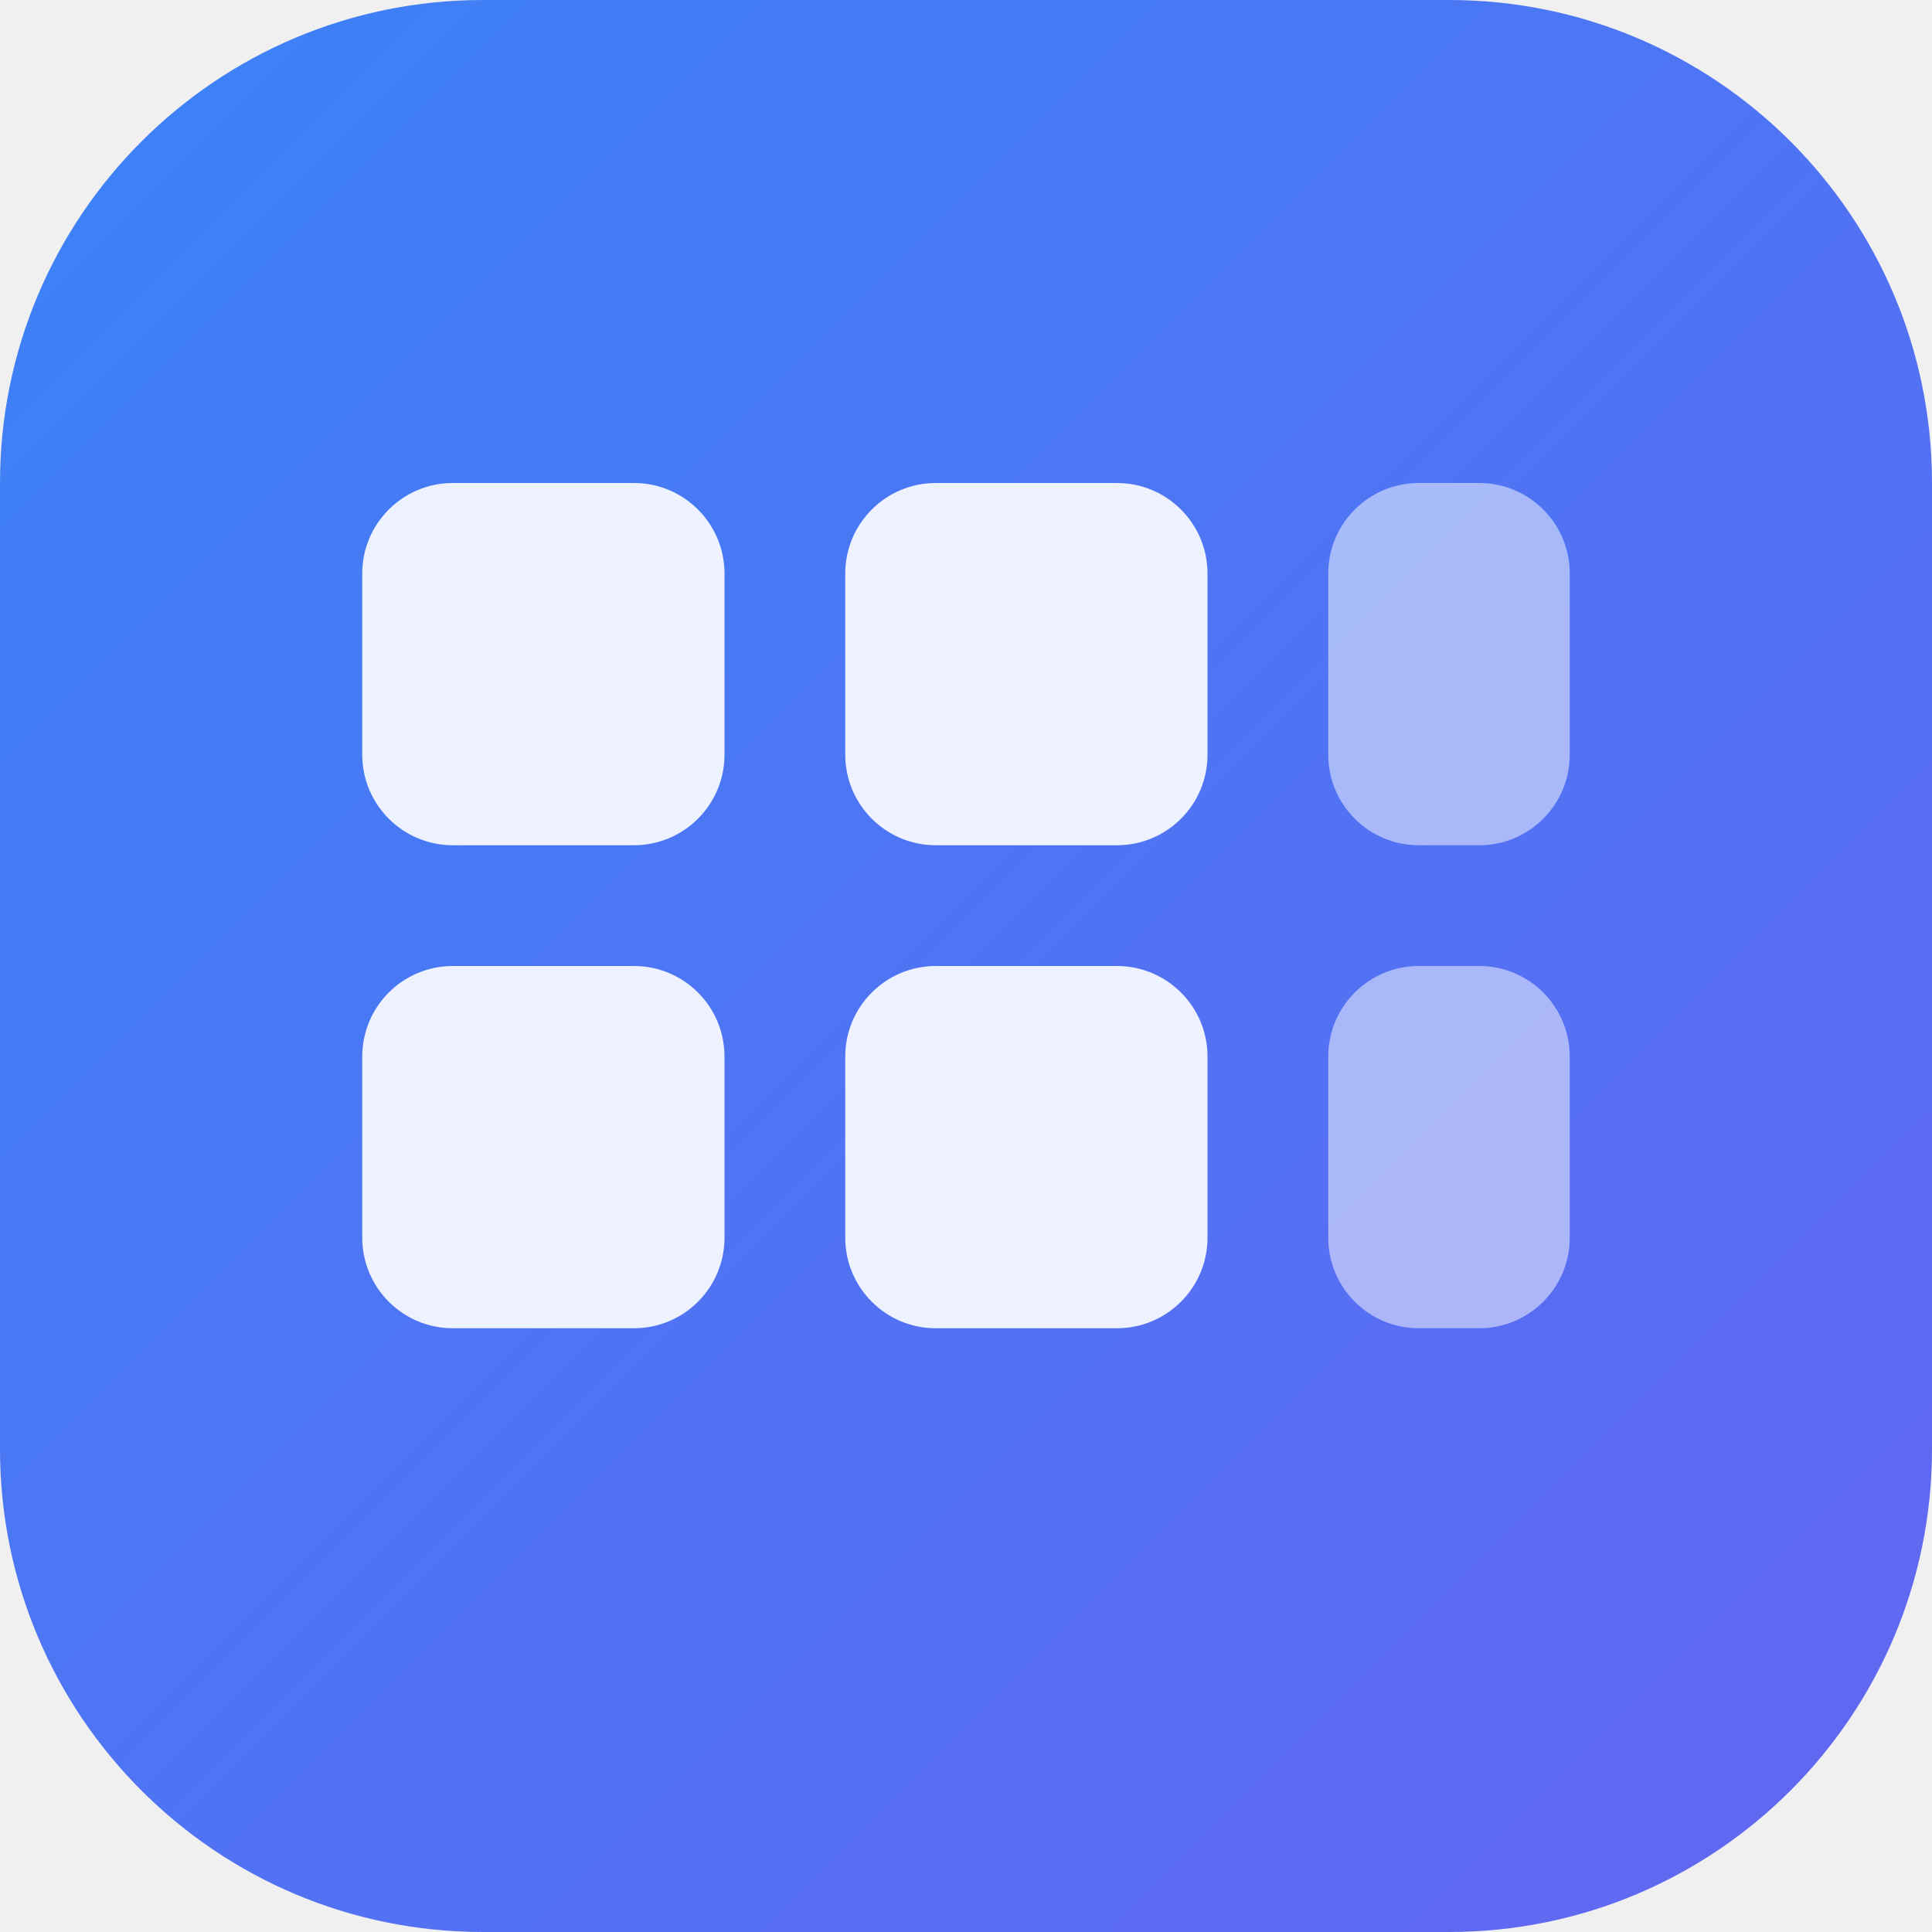
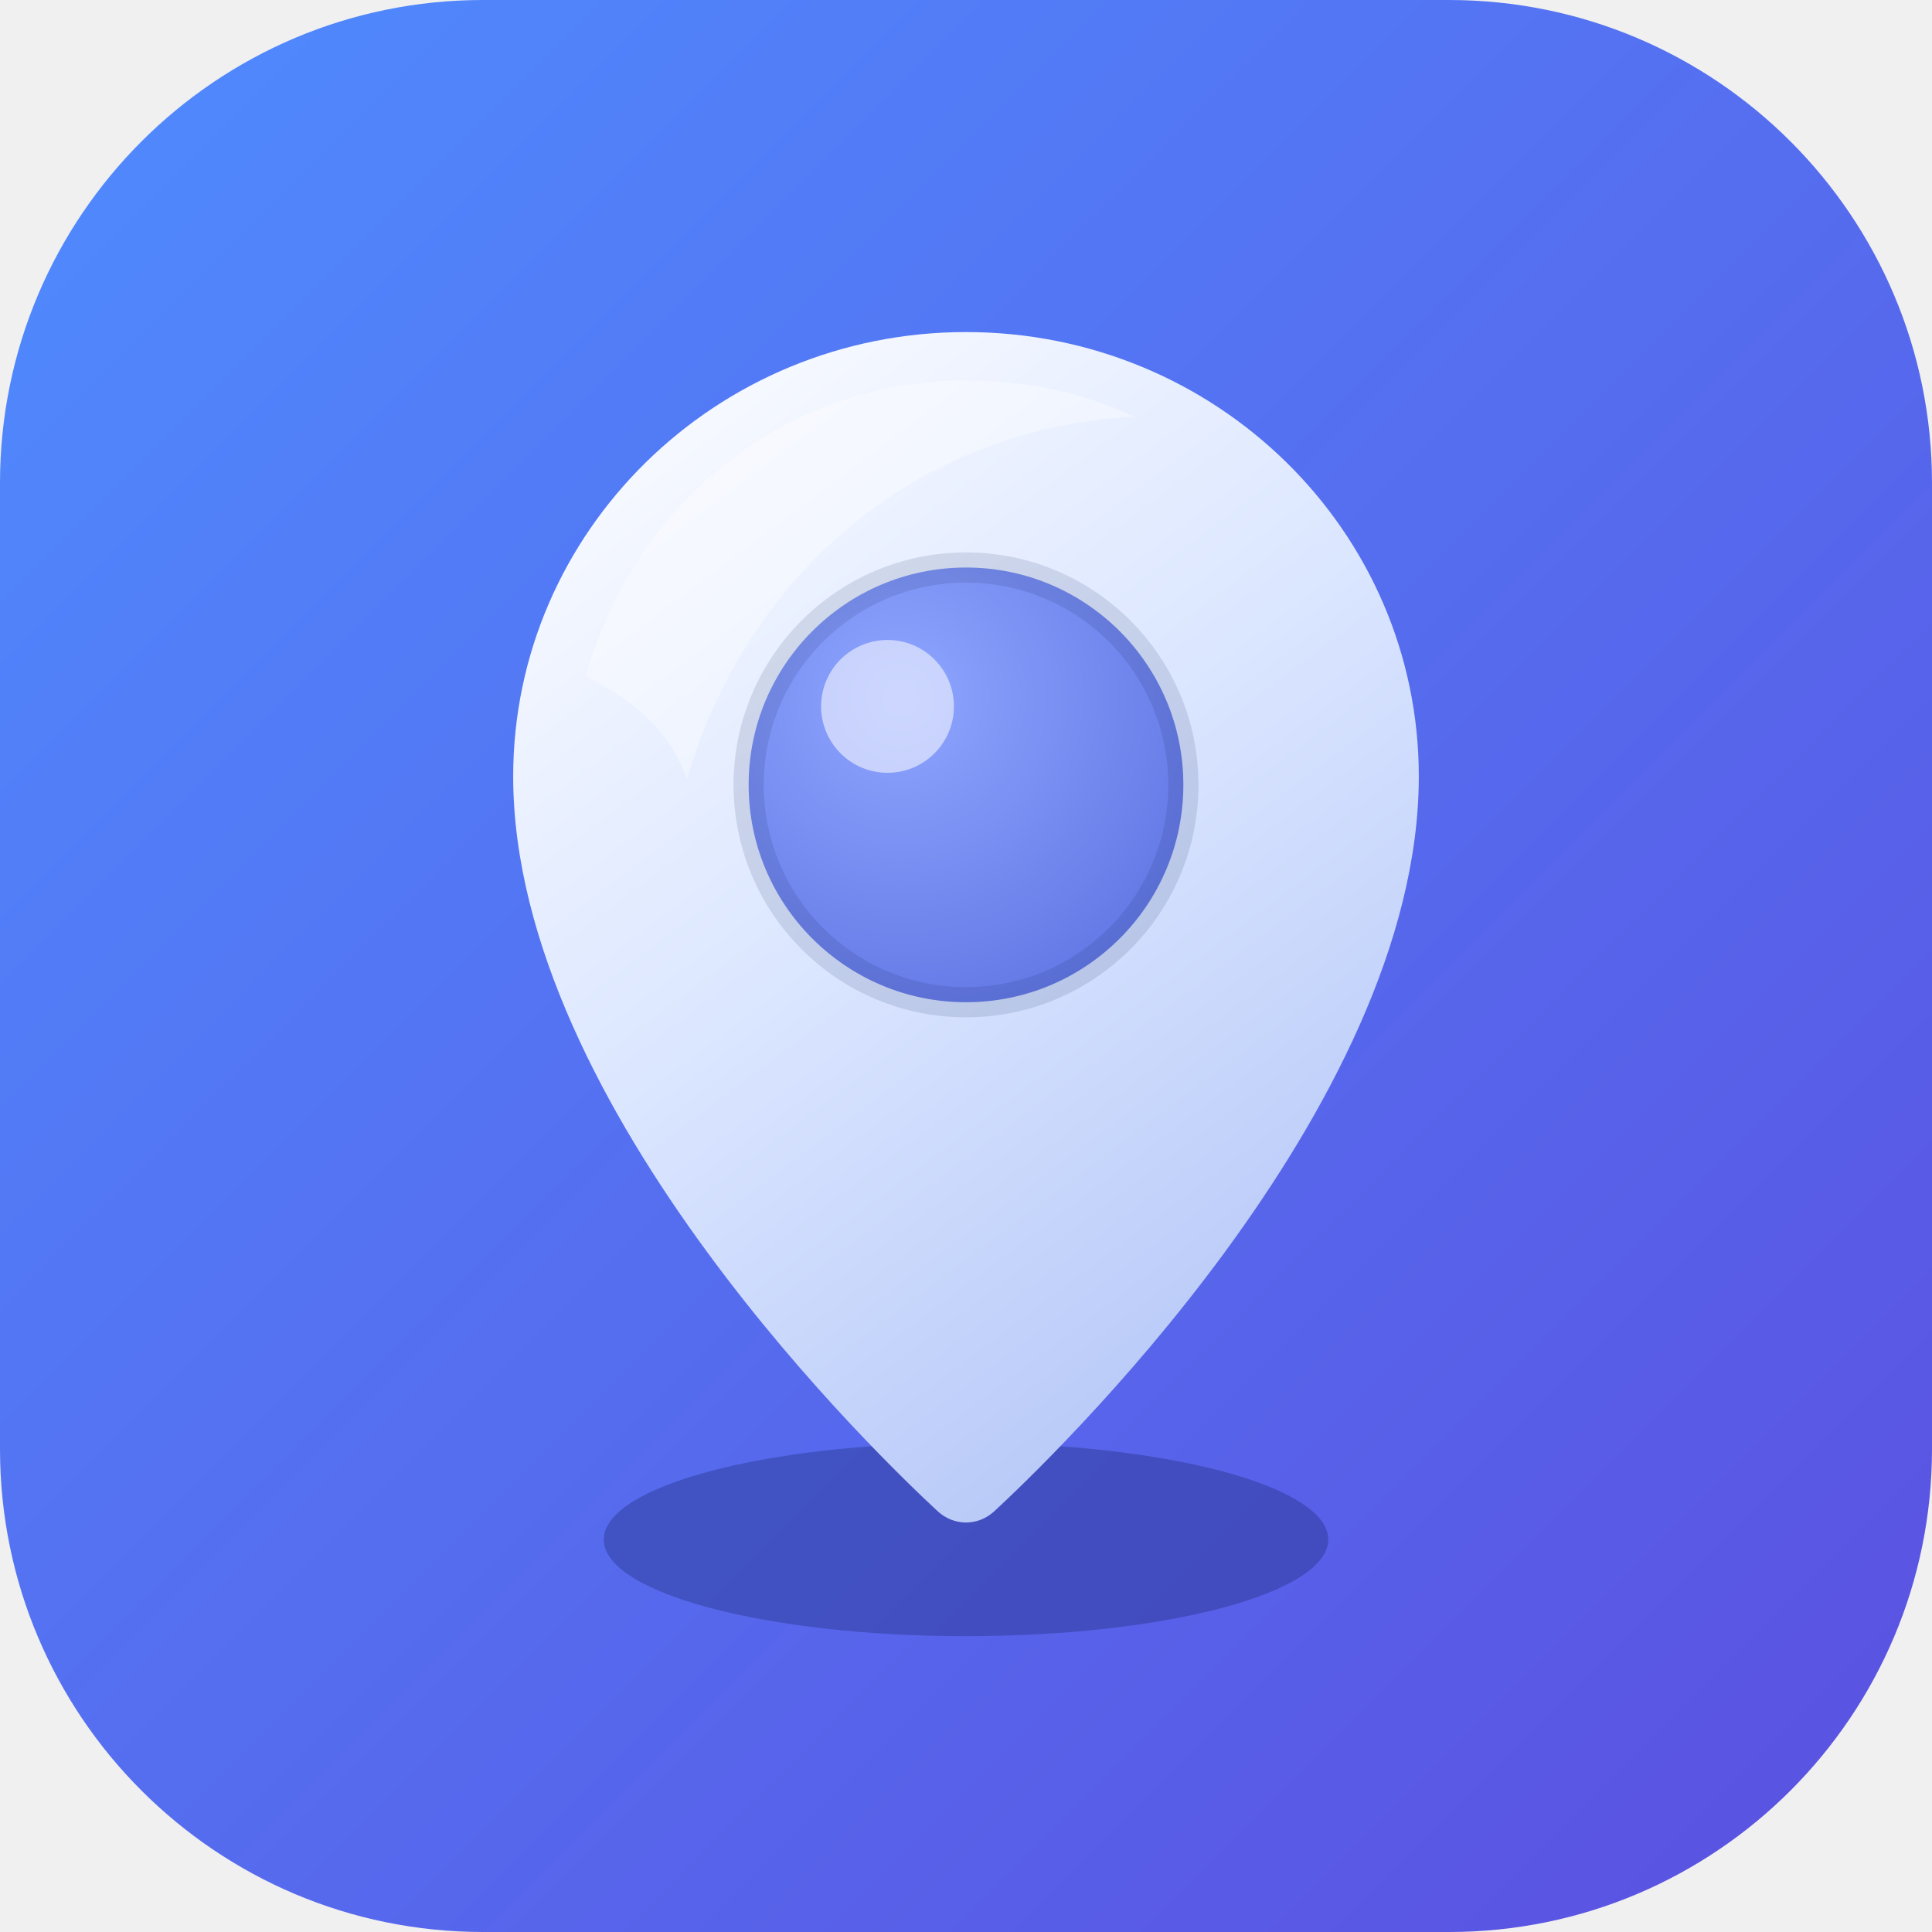
<svg xmlns="http://www.w3.org/2000/svg" viewBox="0 0 32 32" fill="none">
-   <rect width="32" height="32" rx="8" fill="url(#g)" />
-   <rect x="6" y="8" width="6" height="6" rx="1.5" fill="white" opacity="0.9" />
-   <rect x="14" y="8" width="6" height="6" rx="1.5" fill="white" opacity="0.9" />
-   <rect x="22" y="8" width="4" height="6" rx="1.5" fill="white" opacity="0.5" />
-   <rect x="6" y="16" width="6" height="6" rx="1.5" fill="white" opacity="0.9" />
-   <rect x="14" y="16" width="6" height="6" rx="1.5" fill="white" opacity="0.9" />
-   <rect x="22" y="16" width="4" height="6" rx="1.5" fill="white" opacity="0.5" />
+   <rect width="32" height="32" rx="8" fill="url(#bg)" />
+   <ellipse cx="16" cy="25.5" rx="6" ry="1.6" fill="#0b1a52" opacity="0.28" />
+   <path d="M16 5.5c-4.14 0-7.5 3.3-7.5 7.36 0 5.52 6.2 11.4 7.03 12.17.27.25.67.25.94 0 .83-.77 7.03-6.65 7.03-12.17 0-4.07-3.36-7.36-7.5-7.36Z" fill="url(#pin)" />
+   <path d="M9.7 11.2c.9-3.1 3.5-4.9 6.3-4.9 1 0 1.94.2 2.78.6-3.6.2-6.4 2.6-7.4 6-.2-.5-.5-1.1-1.68-1.7Z" fill="#ffffff" opacity="0.35" />
+   <circle cx="16" cy="13" r="3.6" fill="url(#disc)" />
+   <circle cx="16" cy="13" r="3.6" fill="none" stroke="#0b1a52" stroke-opacity="0.12" stroke-width="0.5" />
+   <circle cx="14.7" cy="11.7" r="1.1" fill="#ffffff" opacity="0.55" />
  <defs>
-     <linearGradient id="g" x1="0" y1="0" x2="32" y2="32" gradientUnits="userSpaceOnUse">
-       <stop stop-color="#3b82f6" />
-       <stop offset="1" stop-color="#6366f1" />
+     <linearGradient id="bg" x1="0" y1="0" x2="32" y2="32" gradientUnits="userSpaceOnUse">
+       <stop stop-color="#4f8cff" />
+       <stop offset="1" stop-color="#5b4fe0" />
    </linearGradient>
+     <linearGradient id="pin" x1="8.5" y1="5.5" x2="23.5" y2="25.5" gradientUnits="userSpaceOnUse">
+       <stop stop-color="#ffffff" />
+       <stop offset="0.45" stop-color="#dbe6ff" />
+       <stop offset="1" stop-color="#a9bdf5" />
+     </linearGradient>
+     <radialGradient id="disc" cx="0.35" cy="0.3" r="0.9">
+       <stop stop-color="#8fa6ff" />
+       <stop offset="1" stop-color="#5b6fe0" />
+     </radialGradient>
  </defs>
</svg>
